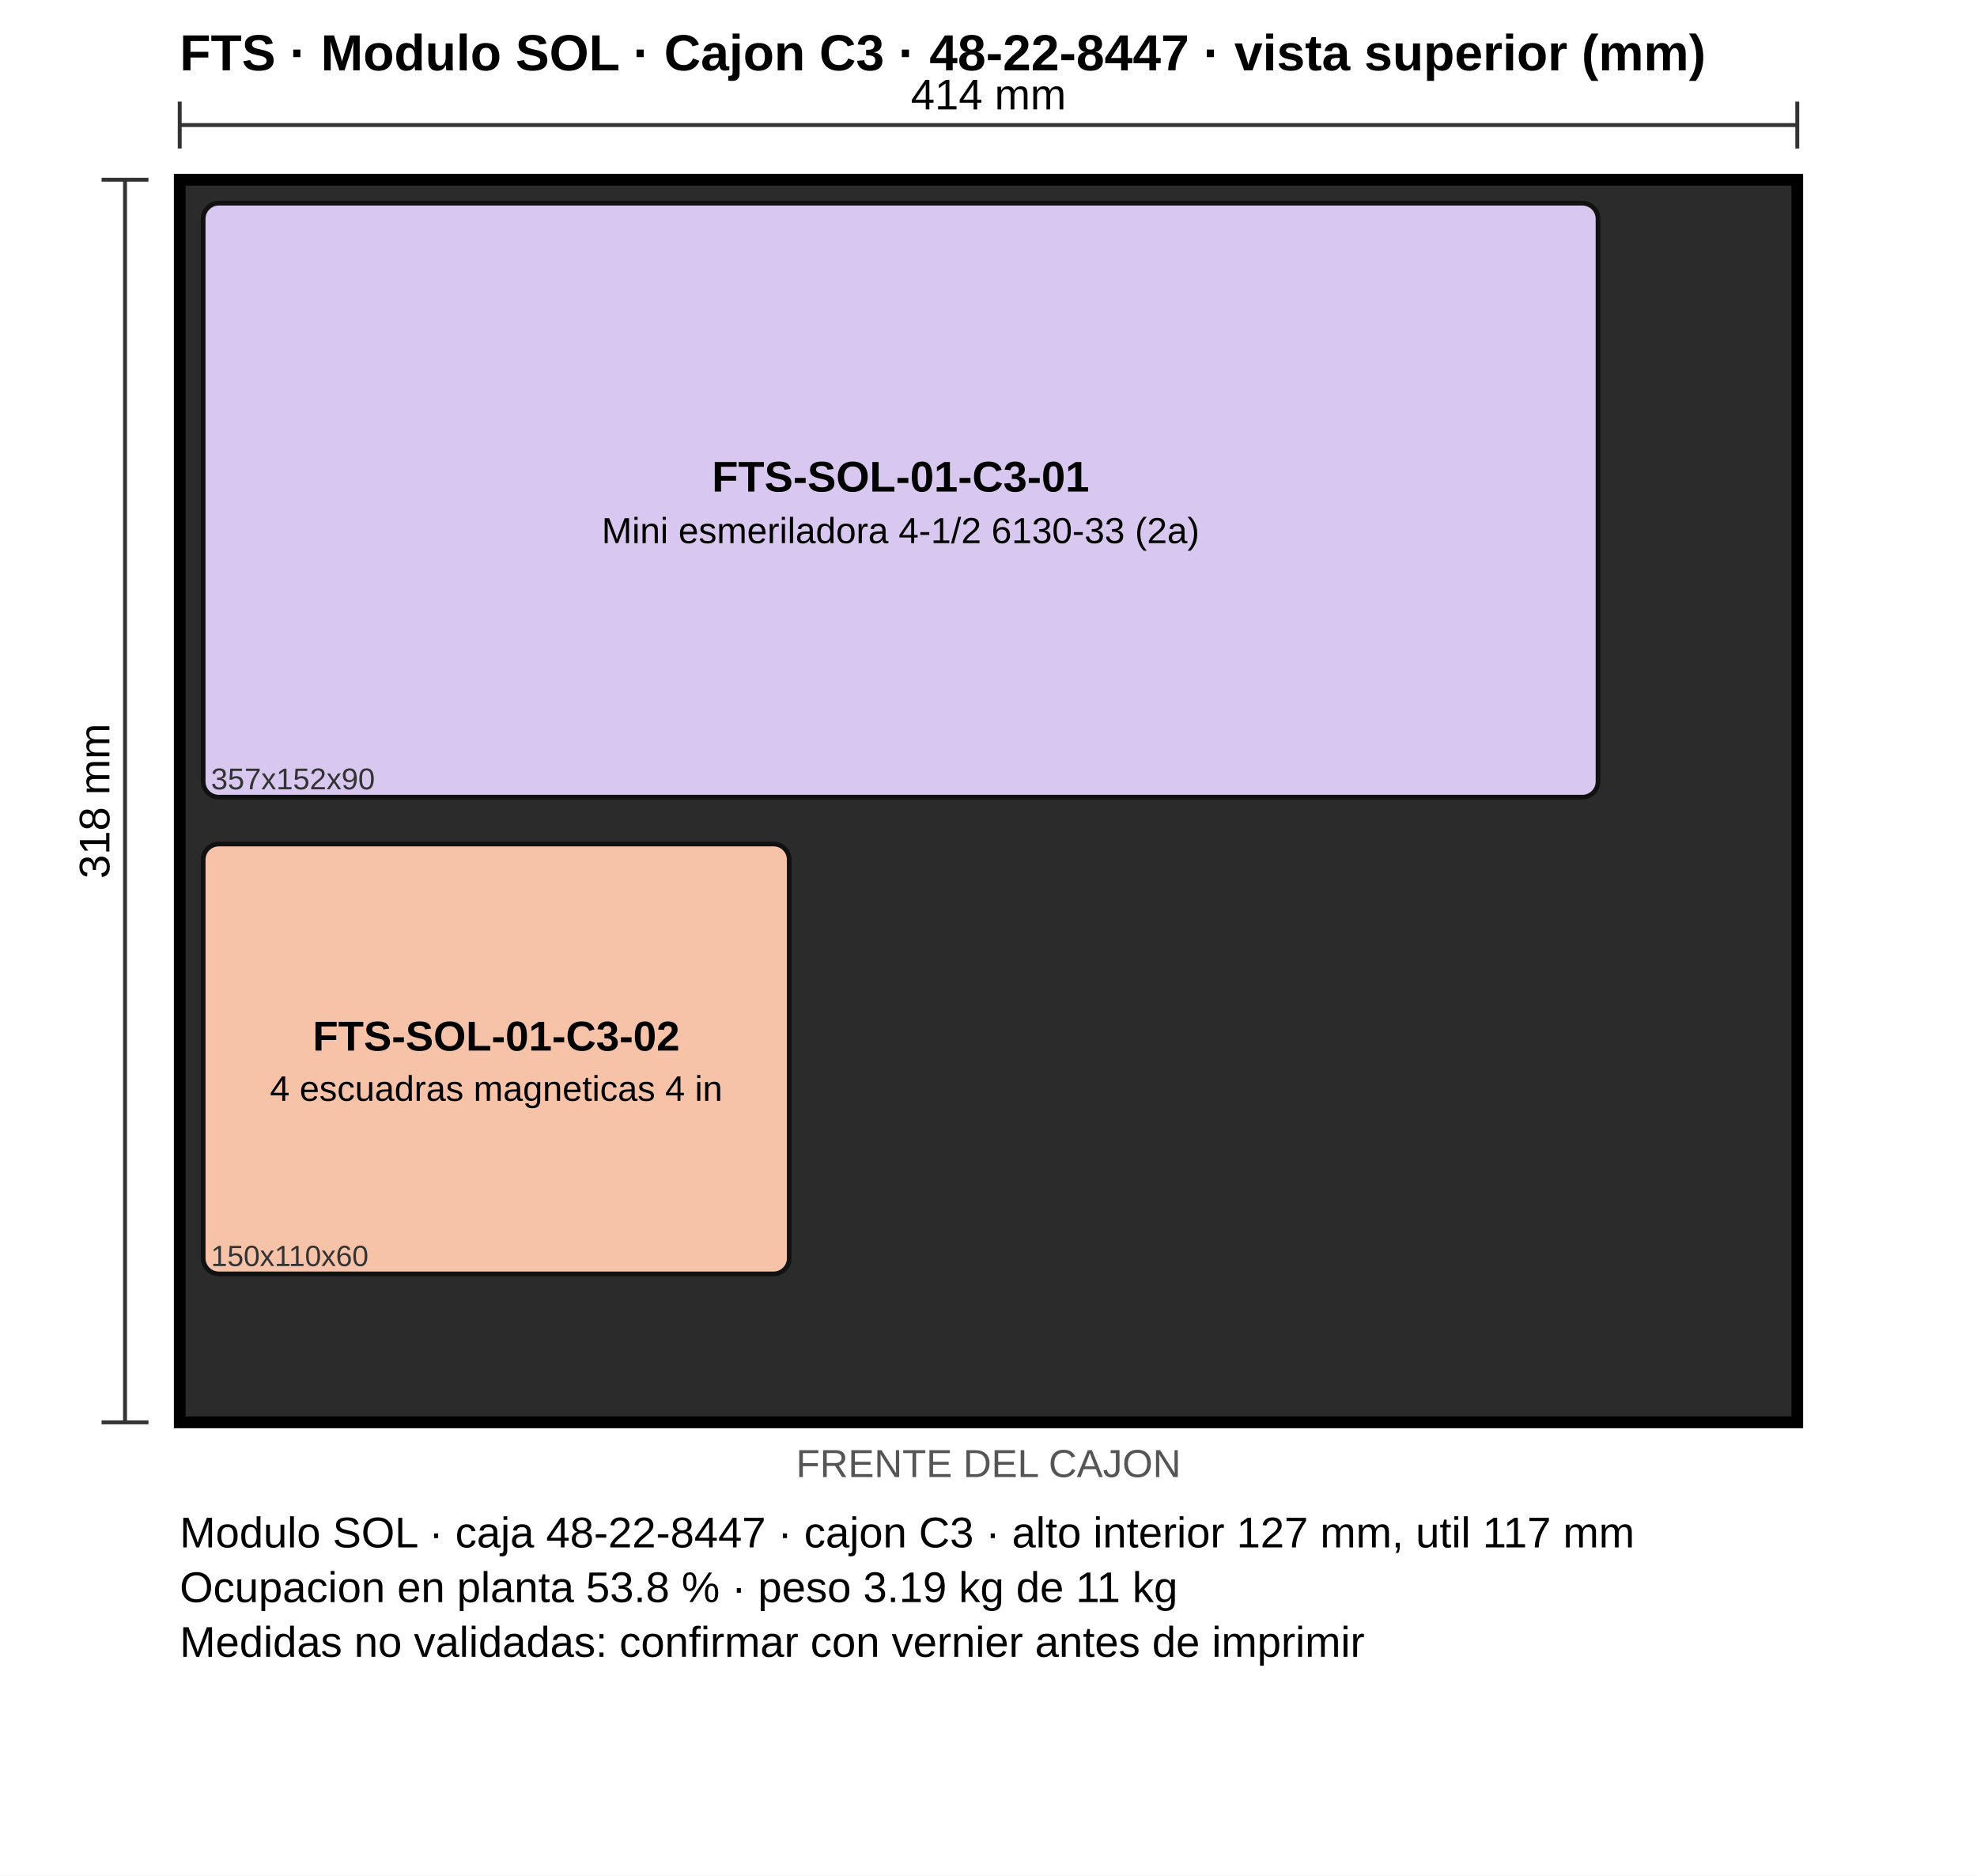
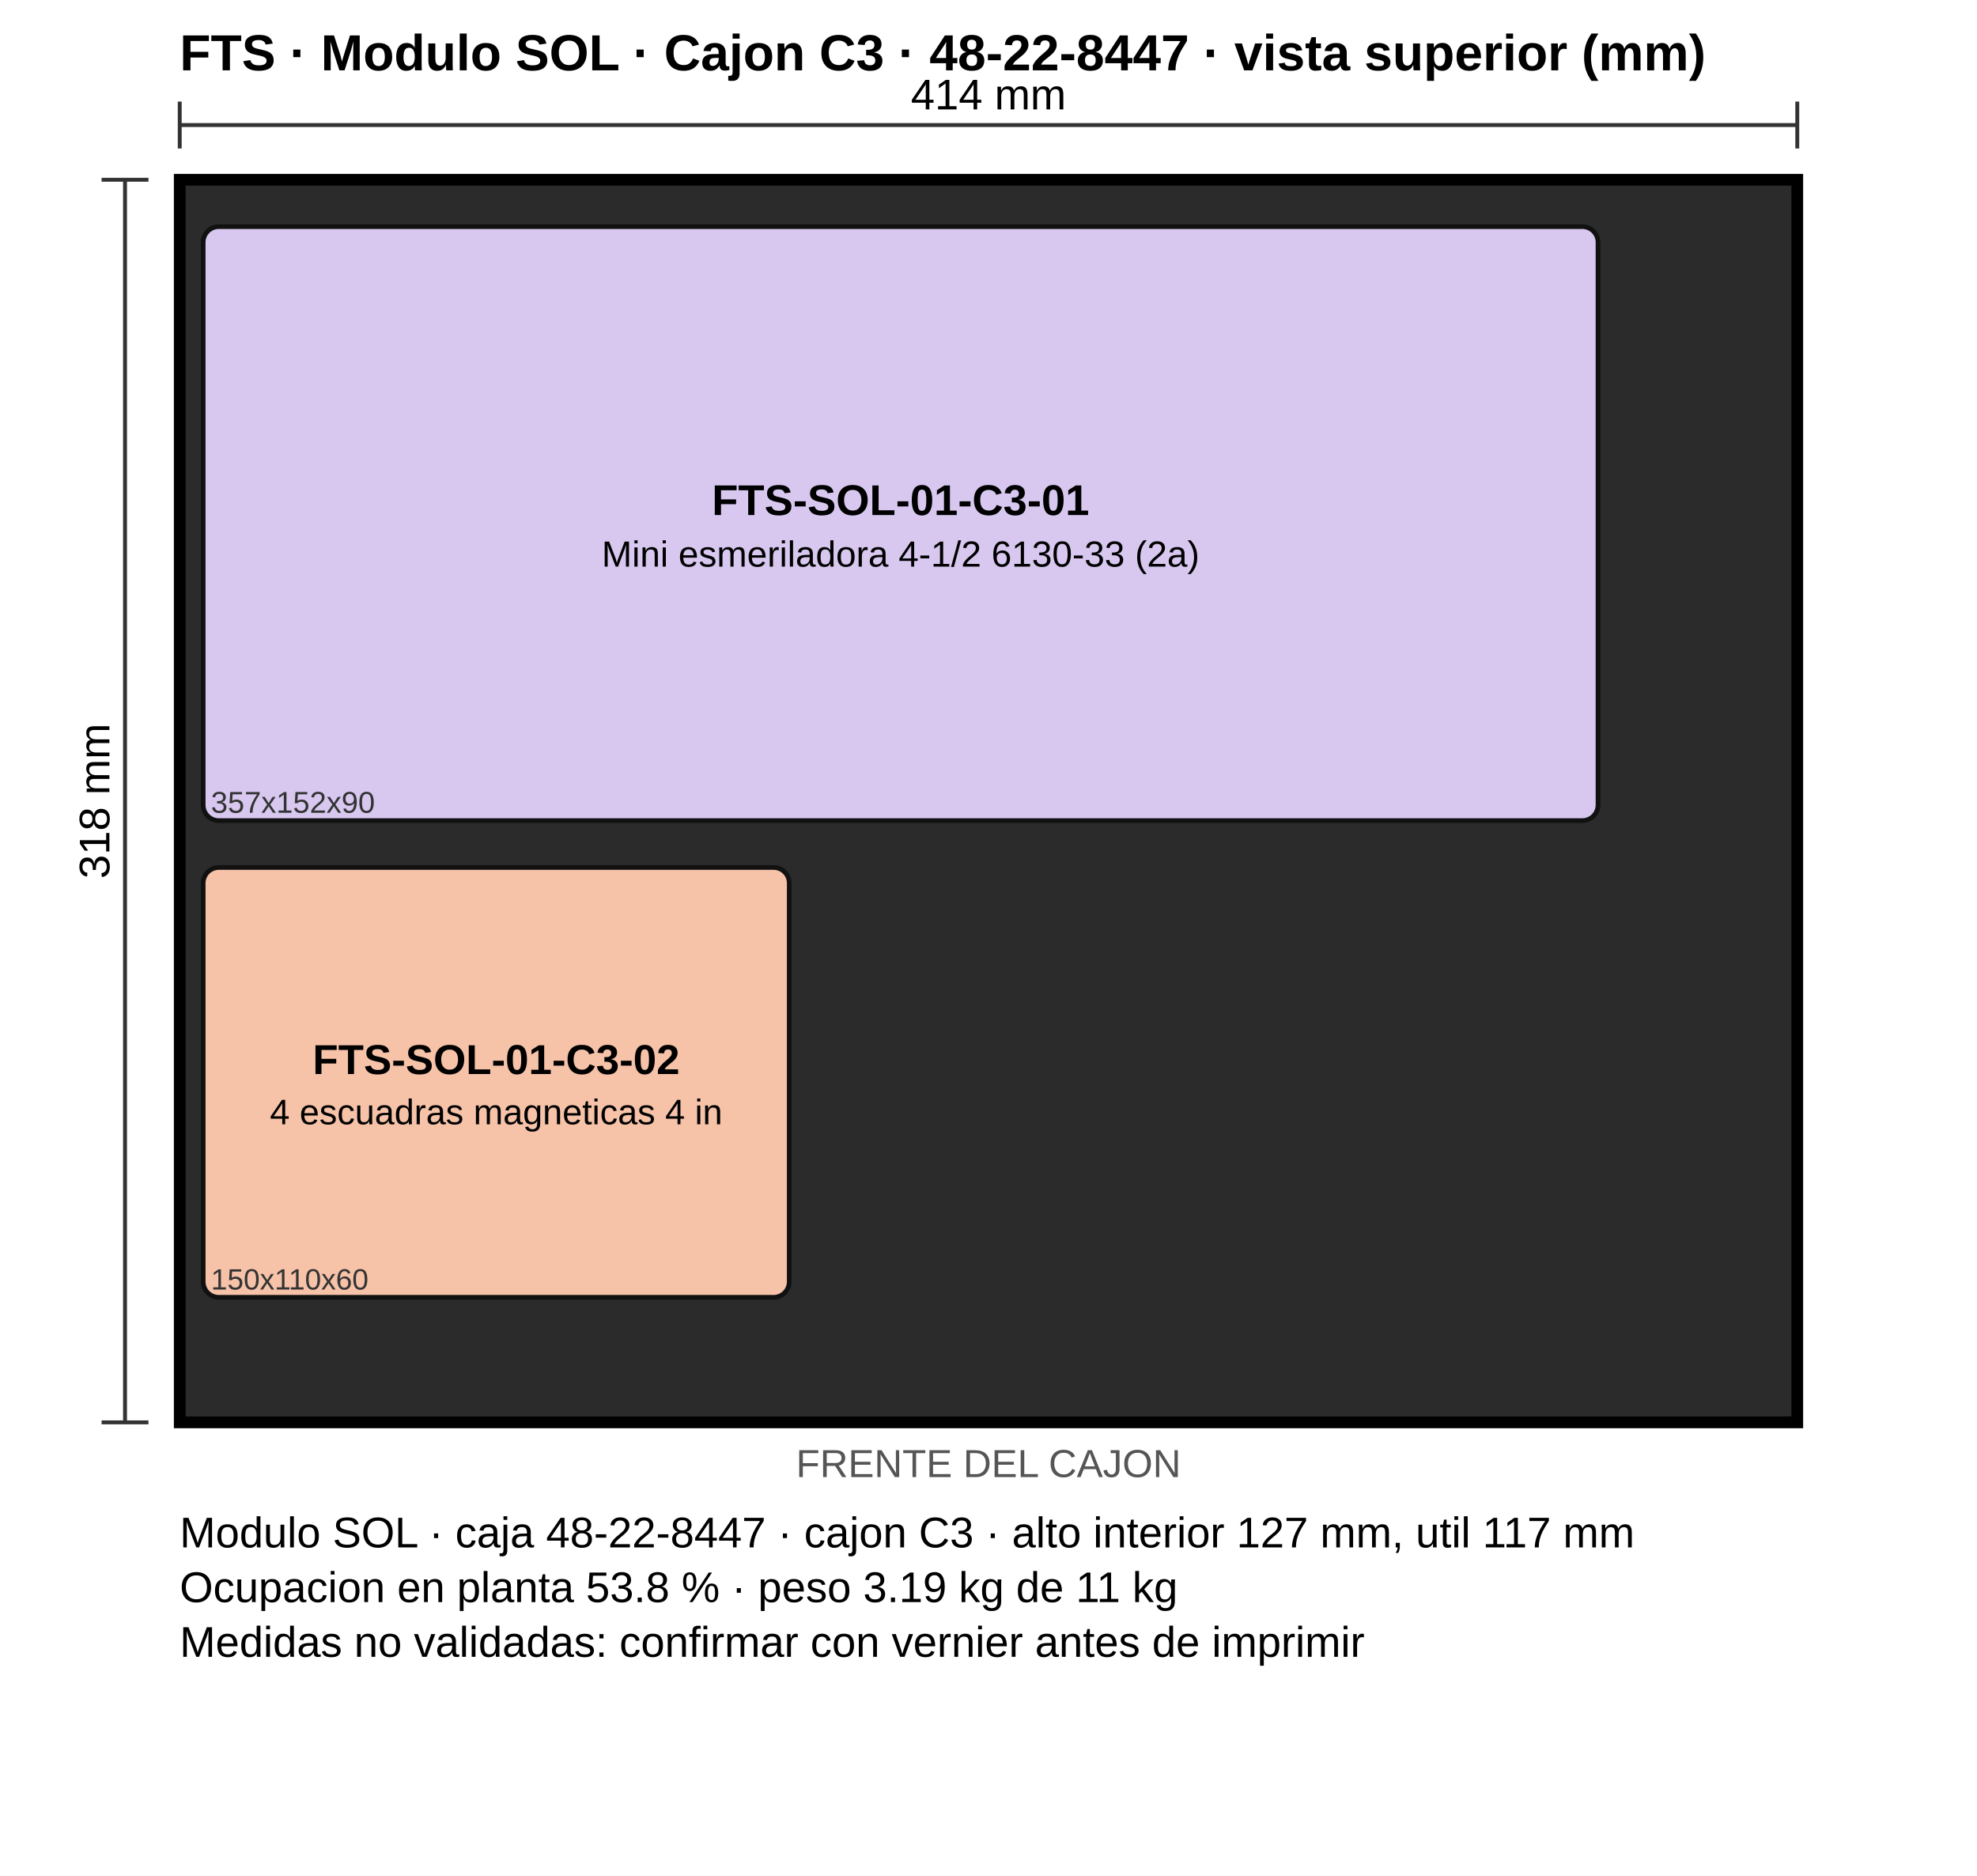
<svg xmlns="http://www.w3.org/2000/svg" viewBox="0 0 506 480" width="810" font-family="Arial, sans-serif">
  <rect x="0" y="0" width="506" height="480" fill="#ffffff" />
  <text x="46" y="18" font-size="13" font-weight="bold">FTS · Modulo SOL · Cajon C3 · 48-22-8447 · vista superior (mm)</text>
  <rect x="46" y="46" width="414" height="318" fill="#2b2b2b" stroke="#000" stroke-width="3" />
  <line x1="46" y1="32" x2="460" y2="32" stroke="#333" stroke-width="1" />
  <line x1="46" y1="26" x2="46" y2="38" stroke="#333" />
  <line x1="460" y1="26" x2="460" y2="38" stroke="#333" />
  <text x="253.0" y="28" font-size="11" text-anchor="middle">414 mm</text>
  <line x1="32" y1="46" x2="32" y2="364" stroke="#333" />
  <line x1="26" y1="46" x2="38" y2="46" stroke="#333" />
  <line x1="26" y1="364" x2="38" y2="364" stroke="#333" />
  <text x="28" y="205.0" font-size="11" text-anchor="middle" transform="rotate(-90 28 205.0)">318 mm</text>
  <text x="253.0" y="378" font-size="10" text-anchor="middle" fill="#555">FRENTE DEL CAJON</text>
-   <rect x="52" y="52" width="357" height="152" rx="4" fill="#D8C8F0" stroke="#111" stroke-width="1.2" />
-   <text x="230.5" y="125.8" font-size="11.0" text-anchor="middle" font-weight="bold">FTS-SOL-01-C3-01</text>
-   <text x="230.5" y="139.0" font-size="9.3" text-anchor="middle">Mini esmeriladora 4-1/2 6130-33 (2a)</text>
-   <text x="54" y="202" font-size="7.7" fill="#333">357x152x90</text>
-   <rect x="52" y="216" width="150" height="110" rx="4" fill="#F6C2A8" stroke="#111" stroke-width="1.2" />
-   <text x="127.0" y="268.857" font-size="10.7" text-anchor="middle" font-weight="bold">FTS-SOL-01-C3-02</text>
-   <text x="127.0" y="281.714" font-size="9.1" text-anchor="middle">4 escuadras magneticas 4 in </text>
-   <text x="54" y="324" font-size="7.5" fill="#333">150x110x60</text>
+   <rect x="52" y="58" width="357.0" height="152.0" rx="4" fill="#D8C8F0" stroke="#111" stroke-width="1.2" />
+   <text x="230.5" y="131.8" font-size="11.0" text-anchor="middle" font-weight="bold">FTS-SOL-01-C3-01</text>
+   <text x="230.5" y="145.0" font-size="9.3" text-anchor="middle">Mini esmeriladora 4-1/2 6130-33 (2a)</text>
+   <text x="54" y="208.0" font-size="7.7" fill="#333">357x152x90</text>
+   <rect x="52" y="222.0" width="150.0" height="110.0" rx="4" fill="#F6C2A8" stroke="#111" stroke-width="1.2" />
+   <text x="127.0" y="274.857" font-size="10.7" text-anchor="middle" font-weight="bold">FTS-SOL-01-C3-02</text>
+   <text x="127.0" y="287.714" font-size="9.1" text-anchor="middle">4 escuadras magneticas 4 in </text>
+   <text x="54" y="330.0" font-size="7.5" fill="#333">150x110x60</text>
  <text x="46" y="396" font-size="11" fill="#000">Modulo SOL · caja 48-22-8447 · cajon C3 · alto interior 127 mm, util 117 mm</text>
  <text x="46" y="410" font-size="11" fill="#000">Ocupacion en planta 53.8 % · peso 3.19 kg de 11 kg</text>
  <text x="46" y="424" font-size="11" fill="#000">Medidas no validadas: confirmar con vernier antes de imprimir</text>
</svg>
